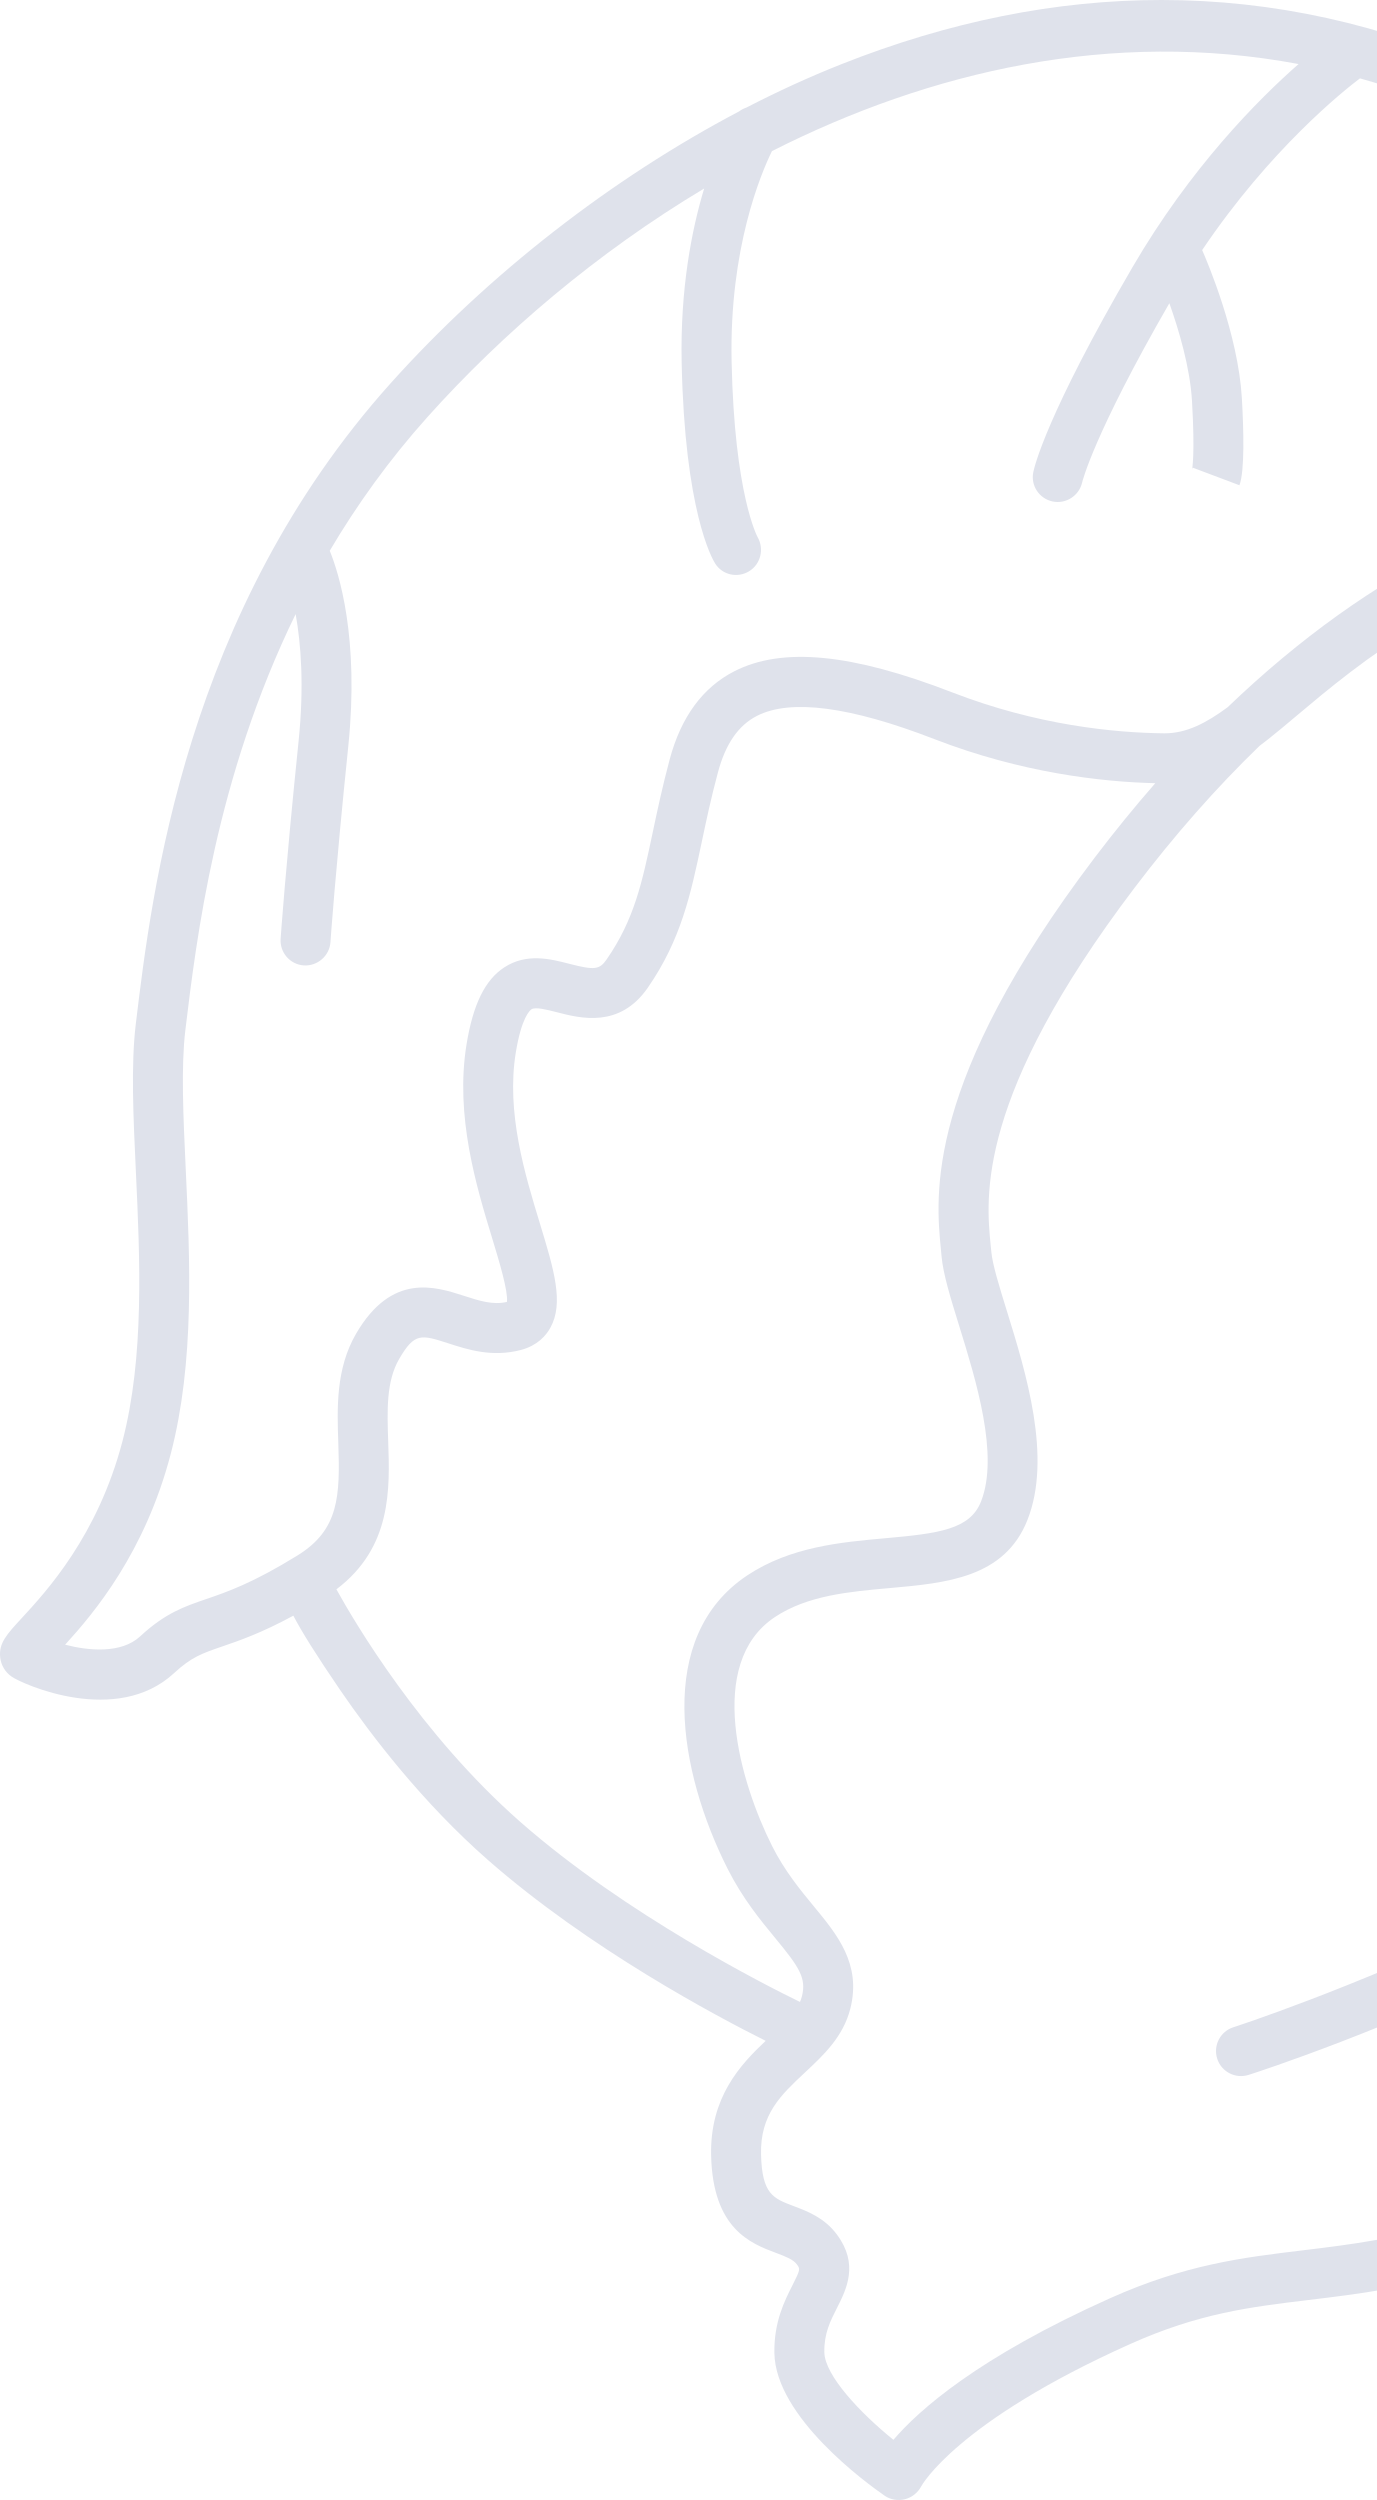
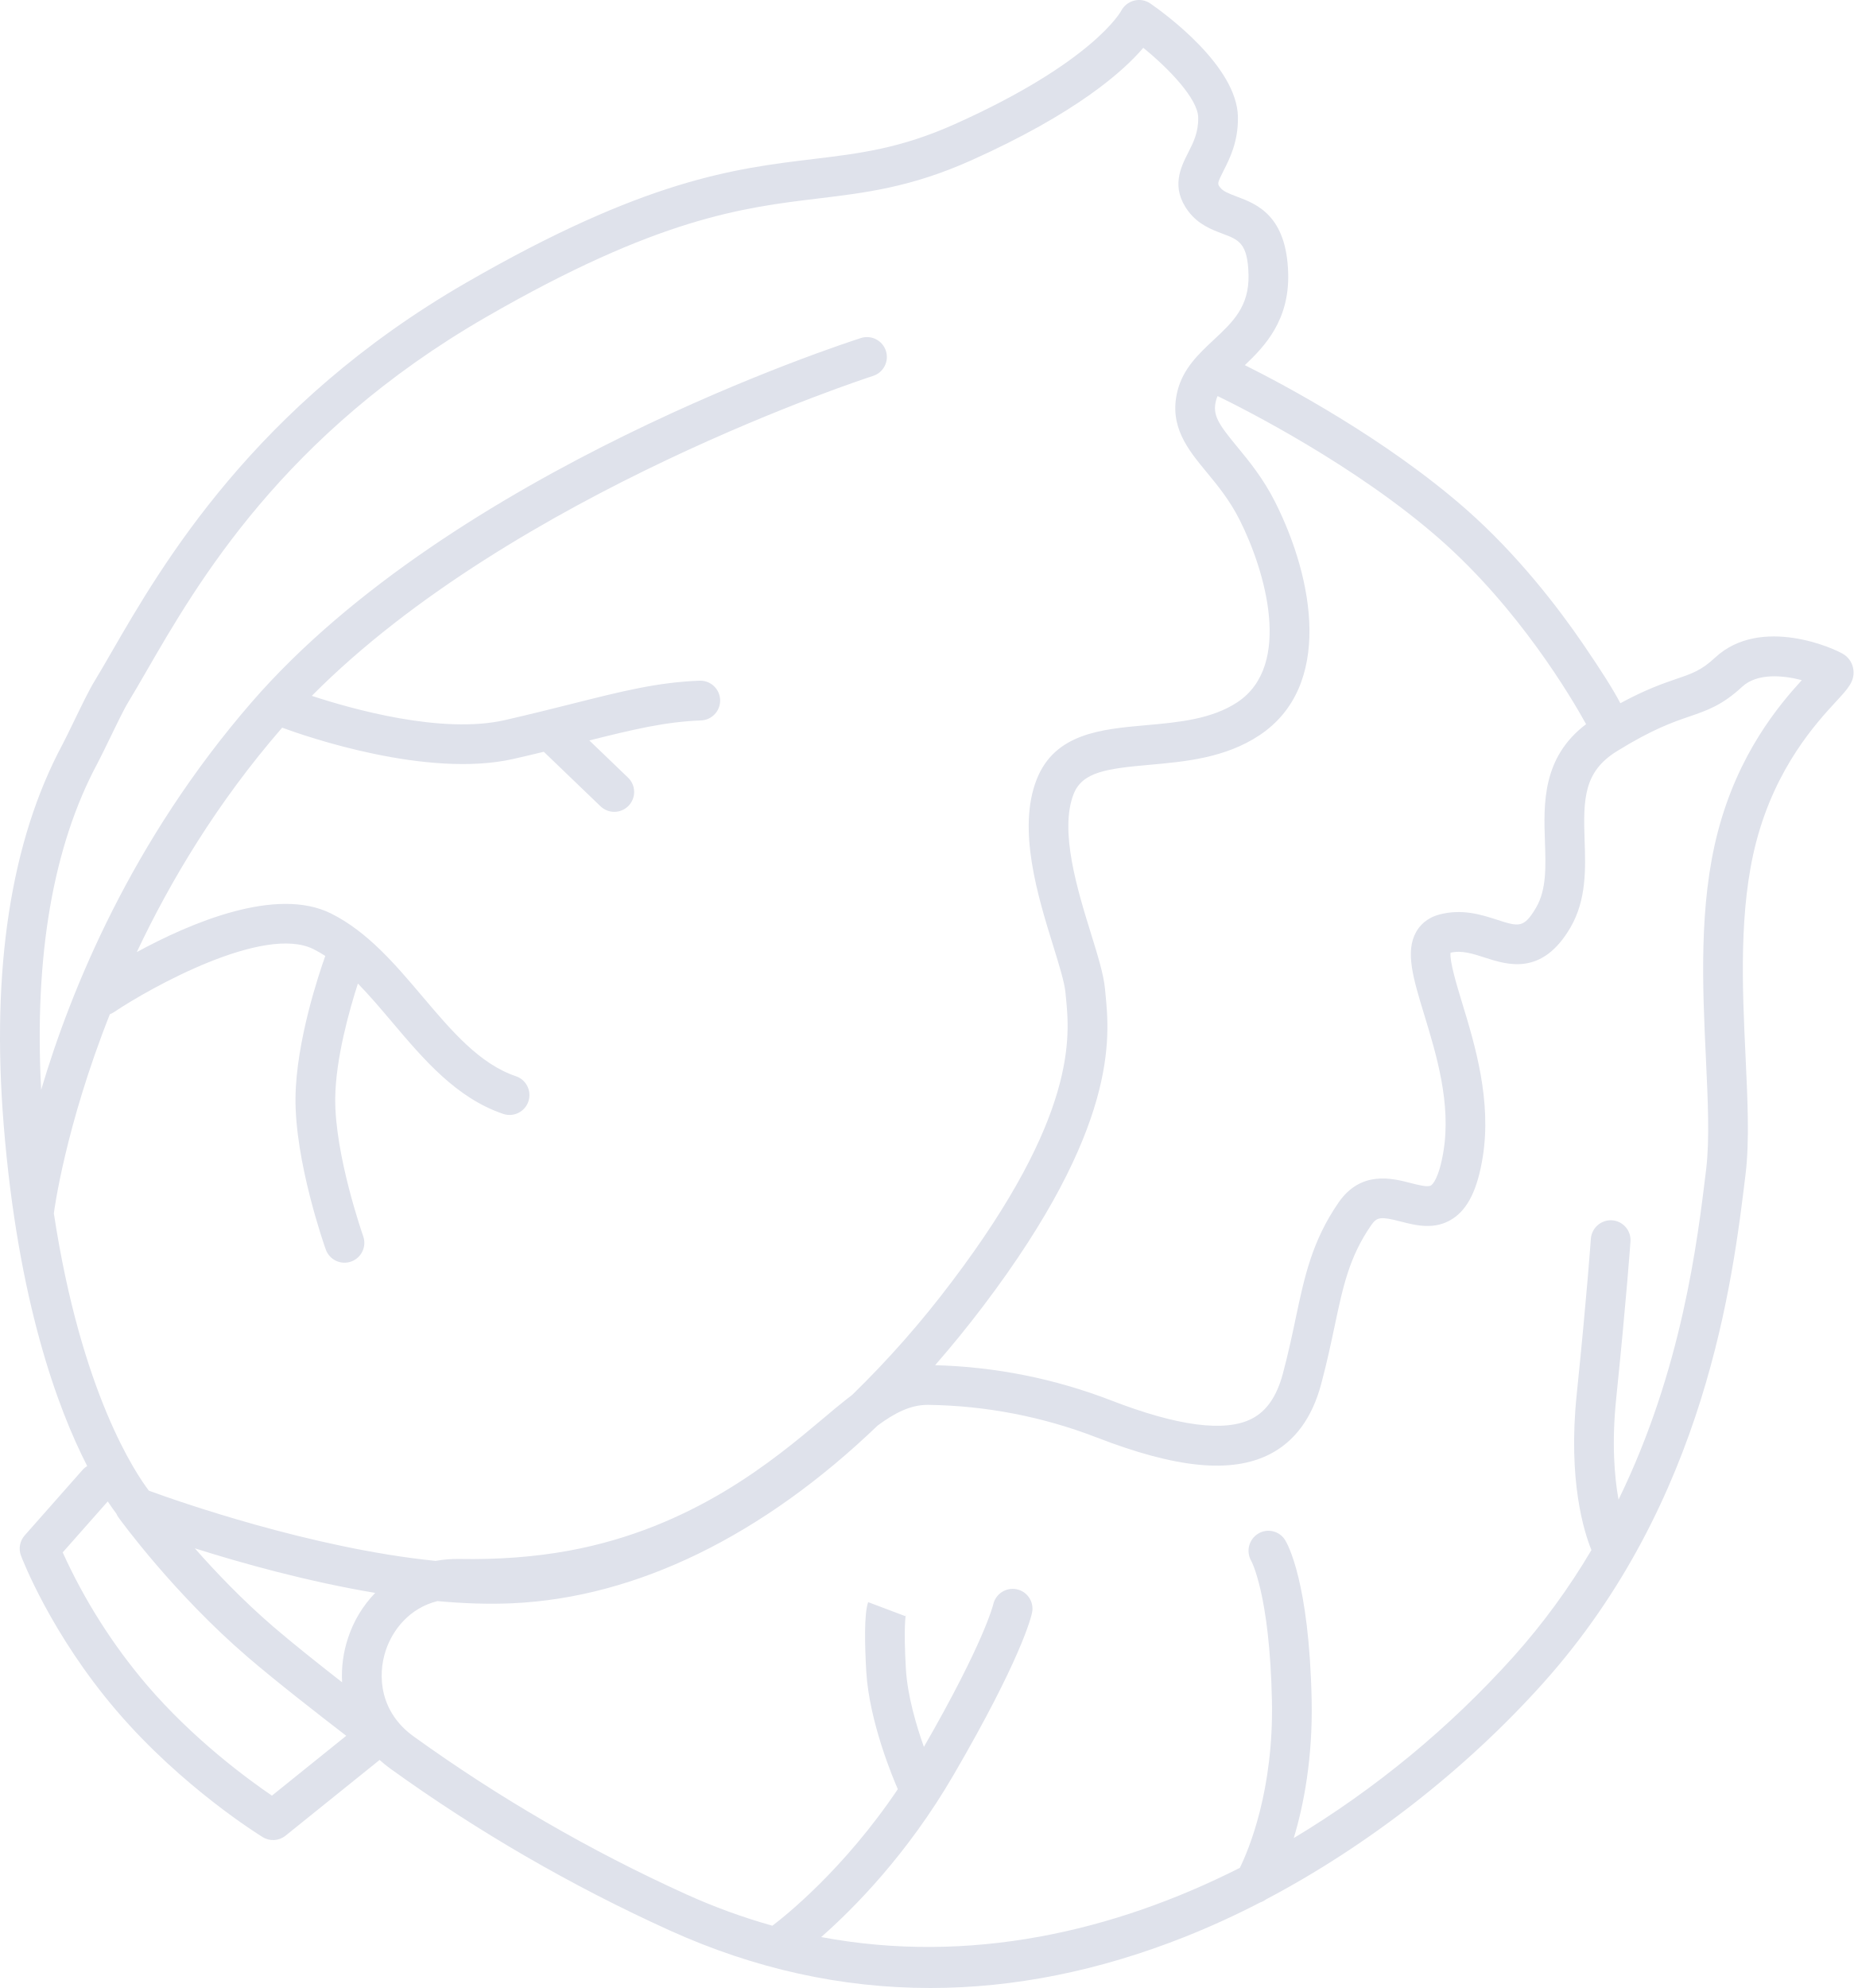
- <svg xmlns="http://www.w3.org/2000/svg" width="49" height="89" viewBox="0 0 49 89" fill="none">
-   <path d="M41.347 -3.64144e-06C45.321 -0 49.221 0.86 53.017 2.579C57.396 4.562 61.601 6.997 65.517 9.817C65.688 9.94 65.849 10.071 66.002 10.21L70.213 6.819C70.505 6.583 70.914 6.557 71.234 6.754C71.38 6.843 74.844 8.984 77.776 12.408C80.718 15.842 82.007 19.216 82.061 19.358C82.177 19.666 82.113 20.015 81.895 20.262L79.306 23.19C79.243 23.261 79.171 23.32 79.094 23.366C80.417 25.942 82.193 30.736 82.834 38.629C83.4 45.619 82.516 51.35 80.206 55.665C80.083 55.896 79.9 56.274 79.702 56.682C79.363 57.381 79.014 58.104 78.772 58.499C78.534 58.888 78.276 59.336 77.989 59.833C75.761 63.689 71.614 70.867 62.14 76.336C54.111 80.972 50.115 81.454 46.591 81.879C44.494 82.132 42.684 82.351 40.247 83.442C34.047 86.218 32.809 88.489 32.797 88.511C32.678 88.738 32.465 88.91 32.217 88.972C31.971 89.034 31.704 88.993 31.494 88.848C30.845 88.399 27.603 86.042 27.568 83.764C27.55 82.66 27.933 81.904 28.213 81.353C28.499 80.787 28.489 80.774 28.368 80.612C28.238 80.44 28.002 80.345 27.627 80.204C26.731 79.867 25.379 79.358 25.316 76.743C25.266 74.66 26.364 73.497 27.258 72.654C25.491 71.772 20.96 69.365 17.366 66.212C15.045 64.175 13.224 61.794 12.104 60.157C11.251 58.907 10.737 58.083 10.443 57.518C9.298 58.139 8.519 58.406 7.915 58.613C7.205 58.856 6.813 58.99 6.199 59.561C4.156 61.457 0.817 59.967 0.413 59.687C0.185 59.529 0.037 59.281 0.007 59.007C-0.05 58.496 0.242 58.181 0.771 57.608C1.65 56.656 3.48 54.674 4.359 51.311C5.146 48.297 4.982 44.795 4.837 41.706C4.745 39.755 4.659 37.913 4.834 36.457C5.408 31.697 6.603 21.79 13.905 13.646C17.396 9.752 21.779 6.351 26.311 3.966C26.39 3.906 26.479 3.861 26.571 3.83C27.69 3.252 28.816 2.737 29.939 2.291C33.791 0.763 37.602 -3.96881e-06 41.347 -3.64144e-06ZM46.229 2.28C39.587 1.035 33.119 2.527 27.482 5.379C27.091 6.175 25.961 8.839 26.045 12.867C26.144 17.614 26.966 19.114 26.974 19.128C27.213 19.549 27.077 20.092 26.663 20.34C26.248 20.589 25.715 20.468 25.458 20.059C25.348 19.883 24.377 18.19 24.267 12.905C24.213 10.283 24.623 8.186 25.068 6.711C21.242 9 17.884 11.873 15.228 14.835C13.85 16.372 12.7 17.98 11.739 19.607C12.064 20.403 12.797 22.704 12.399 26.566C11.936 31.065 11.765 33.518 11.764 33.542C11.73 34.033 11.299 34.398 10.816 34.369C10.326 34.336 9.956 33.911 9.99 33.42C9.992 33.395 10.164 30.917 10.63 26.383C10.834 24.402 10.711 22.898 10.525 21.862C7.682 27.682 6.991 33.421 6.599 36.67C6.442 37.978 6.524 39.748 6.612 41.621C6.763 44.839 6.934 48.485 6.078 51.76C5.163 55.263 3.36 57.409 2.319 58.551C3.147 58.767 4.315 58.881 4.99 58.254C5.881 57.427 6.556 57.196 7.338 56.928C8.078 56.675 8.997 56.36 10.597 55.37C12.073 54.456 12.108 53.258 12.044 51.378C12 50.134 11.952 48.725 12.677 47.479C13.946 45.3 15.49 45.801 16.512 46.13C17.065 46.309 17.546 46.465 18.047 46.348C18.094 45.964 17.766 44.886 17.522 44.084C16.961 42.243 16.193 39.722 16.609 37.177C16.841 35.755 17.267 34.886 17.95 34.44C18.746 33.92 19.593 34.137 20.274 34.313C21.169 34.544 21.343 34.523 21.6 34.15C22.584 32.725 22.858 31.424 23.239 29.623C23.399 28.865 23.582 28.004 23.84 27.037C24.244 25.525 25.02 24.468 26.146 23.895C27.858 23.024 30.323 23.264 33.901 24.65C36.918 25.818 39.664 26.087 41.436 26.106C41.445 26.106 41.454 26.106 41.464 26.106C42.236 26.106 42.934 25.745 43.701 25.18C48.833 20.255 54.485 17.476 60.055 17.224C61.132 17.175 62.265 17.215 63.413 17.321C64.664 17.007 65.418 16.038 65.726 15.113C66.108 13.961 65.982 12.345 64.478 11.262C60.658 8.511 56.556 6.135 52.284 4.201C50.993 3.617 49.701 3.149 48.414 2.79C47.846 3.219 45.219 5.305 42.797 8.903C42.984 9.328 44.078 11.897 44.21 14.173C44.276 15.308 44.314 16.767 44.124 17.275L42.46 16.648C42.46 16.648 42.449 16.669 42.436 16.722C42.441 16.701 42.547 16.198 42.435 14.277C42.366 13.082 41.965 11.738 41.629 10.795C38.926 15.485 38.529 17.156 38.525 17.173C38.418 17.648 37.947 17.953 37.471 17.852C36.995 17.75 36.688 17.287 36.785 16.81C36.824 16.616 37.255 14.768 40.31 9.524C42.381 5.967 44.789 3.545 46.229 2.28ZM80.192 19.501C79.74 18.484 78.527 16.02 76.425 13.566C74.325 11.113 71.872 9.325 70.823 8.612L67.496 11.291C68.715 12.227 70.67 13.75 71.918 14.824C75.217 17.66 77.593 20.925 77.693 21.064C77.734 21.12 77.767 21.18 77.793 21.241C77.896 21.377 78.025 21.557 78.175 21.783L80.192 19.501ZM74.277 19.684C73.34 18.62 72.126 17.349 70.76 16.174C69.924 15.455 68.734 14.508 67.681 13.686C67.72 14.339 67.633 15.011 67.412 15.676C67.153 16.459 66.734 17.139 66.199 17.688C69.263 18.202 72.206 19.028 74.277 19.684ZM76.335 22.265C75.117 21.819 69.065 19.683 63.496 19.121C63.149 19.184 62.788 19.213 62.42 19.207C60.703 19.176 59.06 19.297 57.543 19.575C51.968 20.595 48.336 23.65 46.165 25.476C45.783 25.798 45.44 26.086 45.135 26.326C45.038 26.401 44.94 26.476 44.842 26.551C43.307 28.035 41.816 29.724 40.389 31.607C34.748 39.051 35.099 42.611 35.267 44.322L35.292 44.57C35.331 45.013 35.579 45.814 35.842 46.662C36.525 48.867 37.459 51.886 36.576 54.114C35.761 56.171 33.685 56.356 31.677 56.535C30.237 56.663 28.748 56.796 27.588 57.566C25.101 59.218 26.354 63.467 27.486 65.717C27.934 66.606 28.485 67.275 28.972 67.865C29.807 68.876 30.669 69.921 30.274 71.498C30.022 72.505 29.325 73.156 28.652 73.785C27.797 74.583 27.059 75.273 27.093 76.7C27.128 78.114 27.527 78.263 28.252 78.536C28.738 78.719 29.342 78.946 29.789 79.543C30.586 80.604 30.131 81.502 29.799 82.158C29.56 82.628 29.335 83.072 29.346 83.736C29.358 84.569 30.646 85.92 31.806 86.858C32.71 85.799 34.822 83.92 39.521 81.816C42.203 80.616 44.231 80.371 46.377 80.112C49.733 79.707 53.537 79.248 61.252 74.794C70.314 69.562 74.154 62.914 76.449 58.941C76.744 58.431 77.011 57.969 77.255 57.569C77.451 57.248 77.812 56.504 78.101 55.905C78.312 55.471 78.507 55.069 78.638 54.823C80.628 51.109 81.473 46.198 81.157 40.21C79.826 44.696 77.108 51.367 71.728 57.567C62.71 67.959 45.19 73.63 44.448 73.867C43.979 74.014 43.48 73.756 43.332 73.288C43.183 72.82 43.441 72.319 43.909 72.17C44.077 72.116 60.004 66.959 69.039 57.848C67.288 57.271 63.222 56.114 60.394 56.762C59.232 57.028 58.227 57.28 57.34 57.503C55.146 58.055 53.561 58.454 51.695 58.526C51.684 58.527 51.671 58.527 51.66 58.527C51.185 58.527 50.791 58.151 50.772 57.672C50.753 57.18 51.135 56.767 51.626 56.748C53.227 56.685 54.672 56.338 56.61 55.851L54.878 54.187C54.524 53.846 54.512 53.283 54.852 52.928C55.193 52.574 55.755 52.562 56.109 52.902L58.65 55.344C59.075 55.241 59.524 55.134 60 55.026C63.868 54.144 69.316 56.036 70.365 56.423C70.372 56.415 70.379 56.407 70.386 56.399C73.273 53.072 75.366 49.571 76.875 46.376C74.505 47.667 70.635 49.334 68.172 48.102C66.536 47.285 65.291 45.815 64.087 44.393C62.77 42.838 61.527 41.37 59.898 40.818C59.433 40.66 59.184 40.155 59.341 39.689C59.498 39.224 60.002 38.974 60.468 39.132C62.564 39.842 64.028 41.57 65.443 43.242C65.957 43.849 66.458 44.441 66.974 44.968C67.347 43.812 67.969 41.624 67.989 39.838C68.017 37.295 66.749 33.694 66.737 33.658C66.572 33.195 66.814 32.685 67.276 32.521C67.738 32.355 68.247 32.597 68.412 33.061C68.469 33.219 69.8 36.995 69.768 39.858C69.74 42.371 68.72 45.404 68.434 46.204C68.608 46.316 68.784 46.418 68.965 46.509C71.184 47.616 76.28 44.775 77.89 43.692C77.951 43.651 78.015 43.618 78.081 43.594C80.089 38.528 80.577 34.772 80.585 34.706C80.587 34.697 80.588 34.689 80.589 34.681C79.363 26.624 76.911 23.02 76.335 22.265ZM41.128 27.882C39.206 27.835 36.365 27.513 33.26 26.311C30.27 25.152 28.147 24.874 26.952 25.483C26.286 25.822 25.83 26.481 25.558 27.498C25.311 28.419 25.142 29.219 24.979 29.992C24.587 31.843 24.249 33.443 23.063 35.161C22.061 36.613 20.665 36.253 19.831 36.037C19.47 35.945 19.061 35.839 18.921 35.931C18.864 35.969 18.567 36.219 18.363 37.465C18.014 39.6 18.684 41.799 19.223 43.565C19.722 45.204 20.083 46.389 19.59 47.273C19.438 47.545 19.134 47.903 18.546 48.058C17.523 48.327 16.66 48.049 15.965 47.824C14.993 47.511 14.761 47.434 14.212 48.376C13.746 49.177 13.782 50.216 13.82 51.316C13.879 53.008 13.951 55.088 11.976 56.58C12.623 57.751 14.973 61.745 18.538 64.873C22.29 68.165 27.27 70.681 28.479 71.269C28.508 71.203 28.532 71.135 28.549 71.065C28.712 70.417 28.451 70.029 27.601 68.999C27.082 68.37 26.435 67.586 25.898 66.519C24.164 63.073 23.308 58.272 26.604 56.083C28.141 55.063 29.936 54.903 31.519 54.761C33.431 54.591 34.531 54.446 34.923 53.457C35.575 51.813 34.748 49.141 34.143 47.189C33.839 46.208 33.577 45.36 33.52 44.73L33.498 44.497C33.307 42.56 32.91 38.531 38.972 30.53C39.676 29.603 40.395 28.72 41.128 27.882Z" fill="#DFE2EB" />
+ <svg xmlns="http://www.w3.org/2000/svg" width="83" height="89" fill="none">
+   <path d="M41.653 89c-3.974 0-7.874-.86-11.67-2.58a72.882 72.882 0 0 1-12.5-7.237 5.526 5.526 0 0 1-.485-.393l-4.211 3.39a.886.886 0 0 1-1.022.066c-.145-.09-3.609-2.23-6.54-5.653-2.943-3.436-4.232-6.81-4.286-6.95a.89.89 0 0 1 .166-.904l2.588-2.929a.894.894 0 0 1 .213-.176c-1.323-2.576-3.1-7.37-3.74-15.263C-.4 43.38.484 37.65 2.794 33.335c.123-.231.306-.609.504-1.017.339-.699.688-1.422.93-1.817.238-.389.496-.837.783-1.334 2.228-3.856 6.375-11.034 15.849-16.503 8.03-4.636 12.025-5.118 15.55-5.543 2.096-.253 3.906-.472 6.343-1.563 6.2-2.776 7.438-5.047 7.45-5.07a.91.91 0 0 1 .58-.46.89.89 0 0 1 .722.124c.65.45 3.892 2.806 3.927 5.084.018 1.104-.365 1.86-.645 2.41-.286.567-.276.58-.155.741.13.173.366.268.741.41.896.336 2.248.845 2.31 3.46.051 2.083-1.047 3.246-1.941 4.09 1.767.881 6.298 3.288 9.892 6.44 2.321 2.038 4.142 4.419 5.261 6.056.854 1.25 1.368 2.075 1.662 2.639 1.145-.621 1.924-.888 2.528-1.095.71-.243 1.102-.378 1.716-.948 2.043-1.896 5.382-.405 5.786-.126a.955.955 0 0 1 .406.68c.056.51-.235.826-.764 1.399-.88.952-2.709 2.934-3.588 6.297-.787 3.014-.623 6.516-.478 9.605.092 1.95.178 3.793.003 5.25-.574 4.76-1.769 14.666-9.07 22.81-3.493 3.894-7.875 7.295-12.407 9.68a.89.89 0 0 1-.26.136 37.282 37.282 0 0 1-3.368 1.539C49.209 88.237 45.398 89 41.653 89Zm-4.882-2.28c6.642 1.245 13.11-.247 18.747-3.099.39-.796 1.521-3.46 1.437-7.488-.099-4.747-.92-6.247-.93-6.26a.9.9 0 0 1 .313-1.213.88.88 0 0 1 1.204.281c.11.176 1.08 1.87 1.191 7.154.054 2.622-.356 4.719-.801 6.194a43.16 43.16 0 0 0 9.84-8.124 29.977 29.977 0 0 0 3.49-4.772c-.326-.796-1.059-3.097-.66-6.96.462-4.498.633-6.951.634-6.975a.897.897 0 0 1 .948-.827c.49.033.86.458.826.949-.002.025-.174 2.503-.64 7.037-.204 1.981-.081 3.485.105 4.52 2.843-5.819 3.534-11.558 3.926-14.807.157-1.308.075-3.078-.013-4.951-.151-3.218-.322-6.864.534-10.14.915-3.502 2.718-5.648 3.76-6.79-.829-.216-1.997-.33-2.672.297-.891.827-1.567 1.058-2.348 1.326-.74.253-1.659.568-3.259 1.558-1.476.914-1.512 2.112-1.447 3.992.044 1.244.092 2.653-.633 3.9-1.269 2.178-2.813 1.677-3.835 1.348-.553-.179-1.034-.335-1.535-.218-.047.384.281 1.462.525 2.264.561 1.84 1.329 4.362.913 6.907-.232 1.422-.658 2.291-1.34 2.737-.797.52-1.644.303-2.325.127-.895-.231-1.069-.21-1.326.163-.984 1.425-1.258 2.726-1.639 4.527-.16.758-.343 1.619-.601 2.586-.404 1.512-1.18 2.569-2.306 3.142-1.712.871-4.177.632-7.755-.755a21.742 21.742 0 0 0-7.535-1.456h-.028c-.772 0-1.47.361-2.237.926-5.132 4.925-10.784 7.704-16.354 7.956-1.076.049-2.21.008-3.358-.097-1.251.314-2.005 1.283-2.313 2.208-.382 1.152-.256 2.768 1.248 3.85A71.065 71.065 0 0 0 30.716 84.8a26.978 26.978 0 0 0 3.87 1.411c.568-.429 3.195-2.515 5.617-6.113-.187-.425-1.28-2.994-1.413-5.27-.066-1.135-.104-2.594.086-3.102l1.664.627s.011-.02.024-.074c-.005.02-.111.524.001 2.445.07 1.195.47 2.54.806 3.482 2.703-4.69 3.1-6.361 3.104-6.378a.894.894 0 0 1 1.054-.678.885.885 0 0 1 .686 1.041c-.04.194-.47 2.042-3.525 7.286-2.071 3.557-4.48 5.979-5.919 7.243ZM2.808 69.5a25.248 25.248 0 0 0 3.767 5.934c2.1 2.453 4.553 4.242 5.602 4.954l3.327-2.679c-1.218-.936-3.174-2.459-4.422-3.533-3.299-2.836-5.675-6.102-5.775-6.24a.926.926 0 0 1-.1-.177 10.731 10.731 0 0 1-.382-.542l-2.017 2.282Zm5.915-.184c.937 1.064 2.151 2.335 3.517 3.51.836.719 2.025 1.666 3.079 2.488a5.311 5.311 0 0 1 .268-1.99 5.228 5.228 0 0 1 1.214-2.012c-3.064-.514-6.007-1.34-8.078-1.996Zm-2.057-2.58c1.217.445 7.27 2.581 12.838 3.143a5.462 5.462 0 0 1 1.076-.086c1.718.031 3.36-.09 4.877-.368 5.575-1.02 9.207-4.075 11.378-5.9.382-.323.725-.61 1.03-.85l.293-.226a43.902 43.902 0 0 0 4.453-5.056c5.64-7.444 5.29-11.004 5.122-12.715l-.024-.248c-.04-.443-.288-1.244-.55-2.092-.684-2.205-1.618-5.224-.735-7.452.815-2.057 2.891-2.242 4.899-2.42 1.44-.129 2.929-.262 4.09-1.032 2.487-1.652 1.233-5.901.1-8.151-.447-.89-.998-1.558-1.485-2.148-.835-1.01-1.697-2.056-1.302-3.633.252-1.007.949-1.657 1.622-2.287.855-.798 1.593-1.488 1.559-2.915-.034-1.414-.434-1.564-1.159-1.836-.486-.183-1.09-.41-1.537-1.007-.797-1.06-.342-1.959-.01-2.615.239-.47.464-.914.453-1.578-.012-.833-1.3-2.184-2.46-3.122-.904 1.06-3.016 2.938-7.715 5.042-2.682 1.2-4.71 1.445-6.856 1.704-3.356.405-7.16.864-14.875 5.318-9.062 5.232-12.903 11.88-15.197 15.853-.295.51-.562.971-.806 1.372-.196.32-.557 1.065-.846 1.664-.211.434-.406.836-.537 1.082-1.99 3.714-2.835 8.625-2.519 14.613 1.331-4.486 4.05-11.157 9.429-17.357 9.018-10.392 26.538-16.063 27.28-16.3a.89.89 0 0 1 .54 1.697c-.169.054-16.096 5.21-25.13 14.322 1.75.577 5.816 1.733 8.644 1.086 1.162-.266 2.167-.518 3.054-.741 2.194-.552 3.78-.95 5.645-1.023l.035-.001a.89.89 0 0 1 .034 1.78c-1.601.062-3.046.41-4.984.896l1.732 1.664a.889.889 0 1 1-1.23 1.285l-2.542-2.442c-.425.103-.874.21-1.35.318-3.868.882-9.316-1.01-10.365-1.397l-.021.024c-2.887 3.327-4.98 6.828-6.489 10.023 2.37-1.291 6.24-2.958 8.703-1.726 1.636.817 2.88 2.287 4.085 3.71 1.317 1.554 2.56 3.022 4.19 3.574a.89.89 0 0 1-.571 1.686c-2.096-.71-3.56-2.438-4.975-4.11-.514-.607-1.015-1.199-1.531-1.726-.373 1.156-.995 3.344-1.015 5.13-.028 2.543 1.24 6.144 1.252 6.18a.888.888 0 1 1-1.675.597c-.057-.158-1.388-3.934-1.356-6.797.028-2.513 1.048-5.546 1.334-6.346a5.512 5.512 0 0 0-.531-.305c-2.22-1.107-7.315 1.734-8.925 2.817a.877.877 0 0 1-.191.098c-2.008 5.066-2.496 8.822-2.504 8.888l-.004.025C3.637 62.376 6.09 65.98 6.666 66.735Zm35.206-5.618a23.57 23.57 0 0 1 7.868 1.571c2.99 1.159 5.113 1.437 6.308.828.666-.339 1.122-.998 1.395-2.015.246-.921.415-1.72.578-2.494.392-1.851.73-3.45 1.916-5.17 1.002-1.451 2.398-1.09 3.232-.875.361.092.77.198.91.106.057-.038.354-.288.558-1.534.349-2.135-.321-4.334-.86-6.1-.499-1.64-.86-2.824-.367-3.708.152-.272.456-.63 1.044-.785 1.023-.27 1.887.01 2.58.234.973.313 1.205.39 1.754-.552.466-.801.43-1.84.392-2.94-.059-1.692-.131-3.772 1.843-5.264-.646-1.171-2.996-5.165-6.561-8.293-3.752-3.292-8.732-5.808-9.94-6.396-.03.066-.054.134-.072.204-.162.648.1 1.036.949 2.066.52.629 1.166 1.413 1.703 2.48 1.734 3.446 2.59 8.247-.706 10.436-1.537 1.02-3.331 1.18-4.915 1.322-1.912.17-3.012.315-3.404 1.304-.652 1.644.175 4.316.78 6.268.304.981.566 1.829.623 2.459l.022.233c.191 1.937.588 5.966-5.474 13.966a49.072 49.072 0 0 1-2.156 2.65Z" fill="#DFE2EB" />
</svg>
